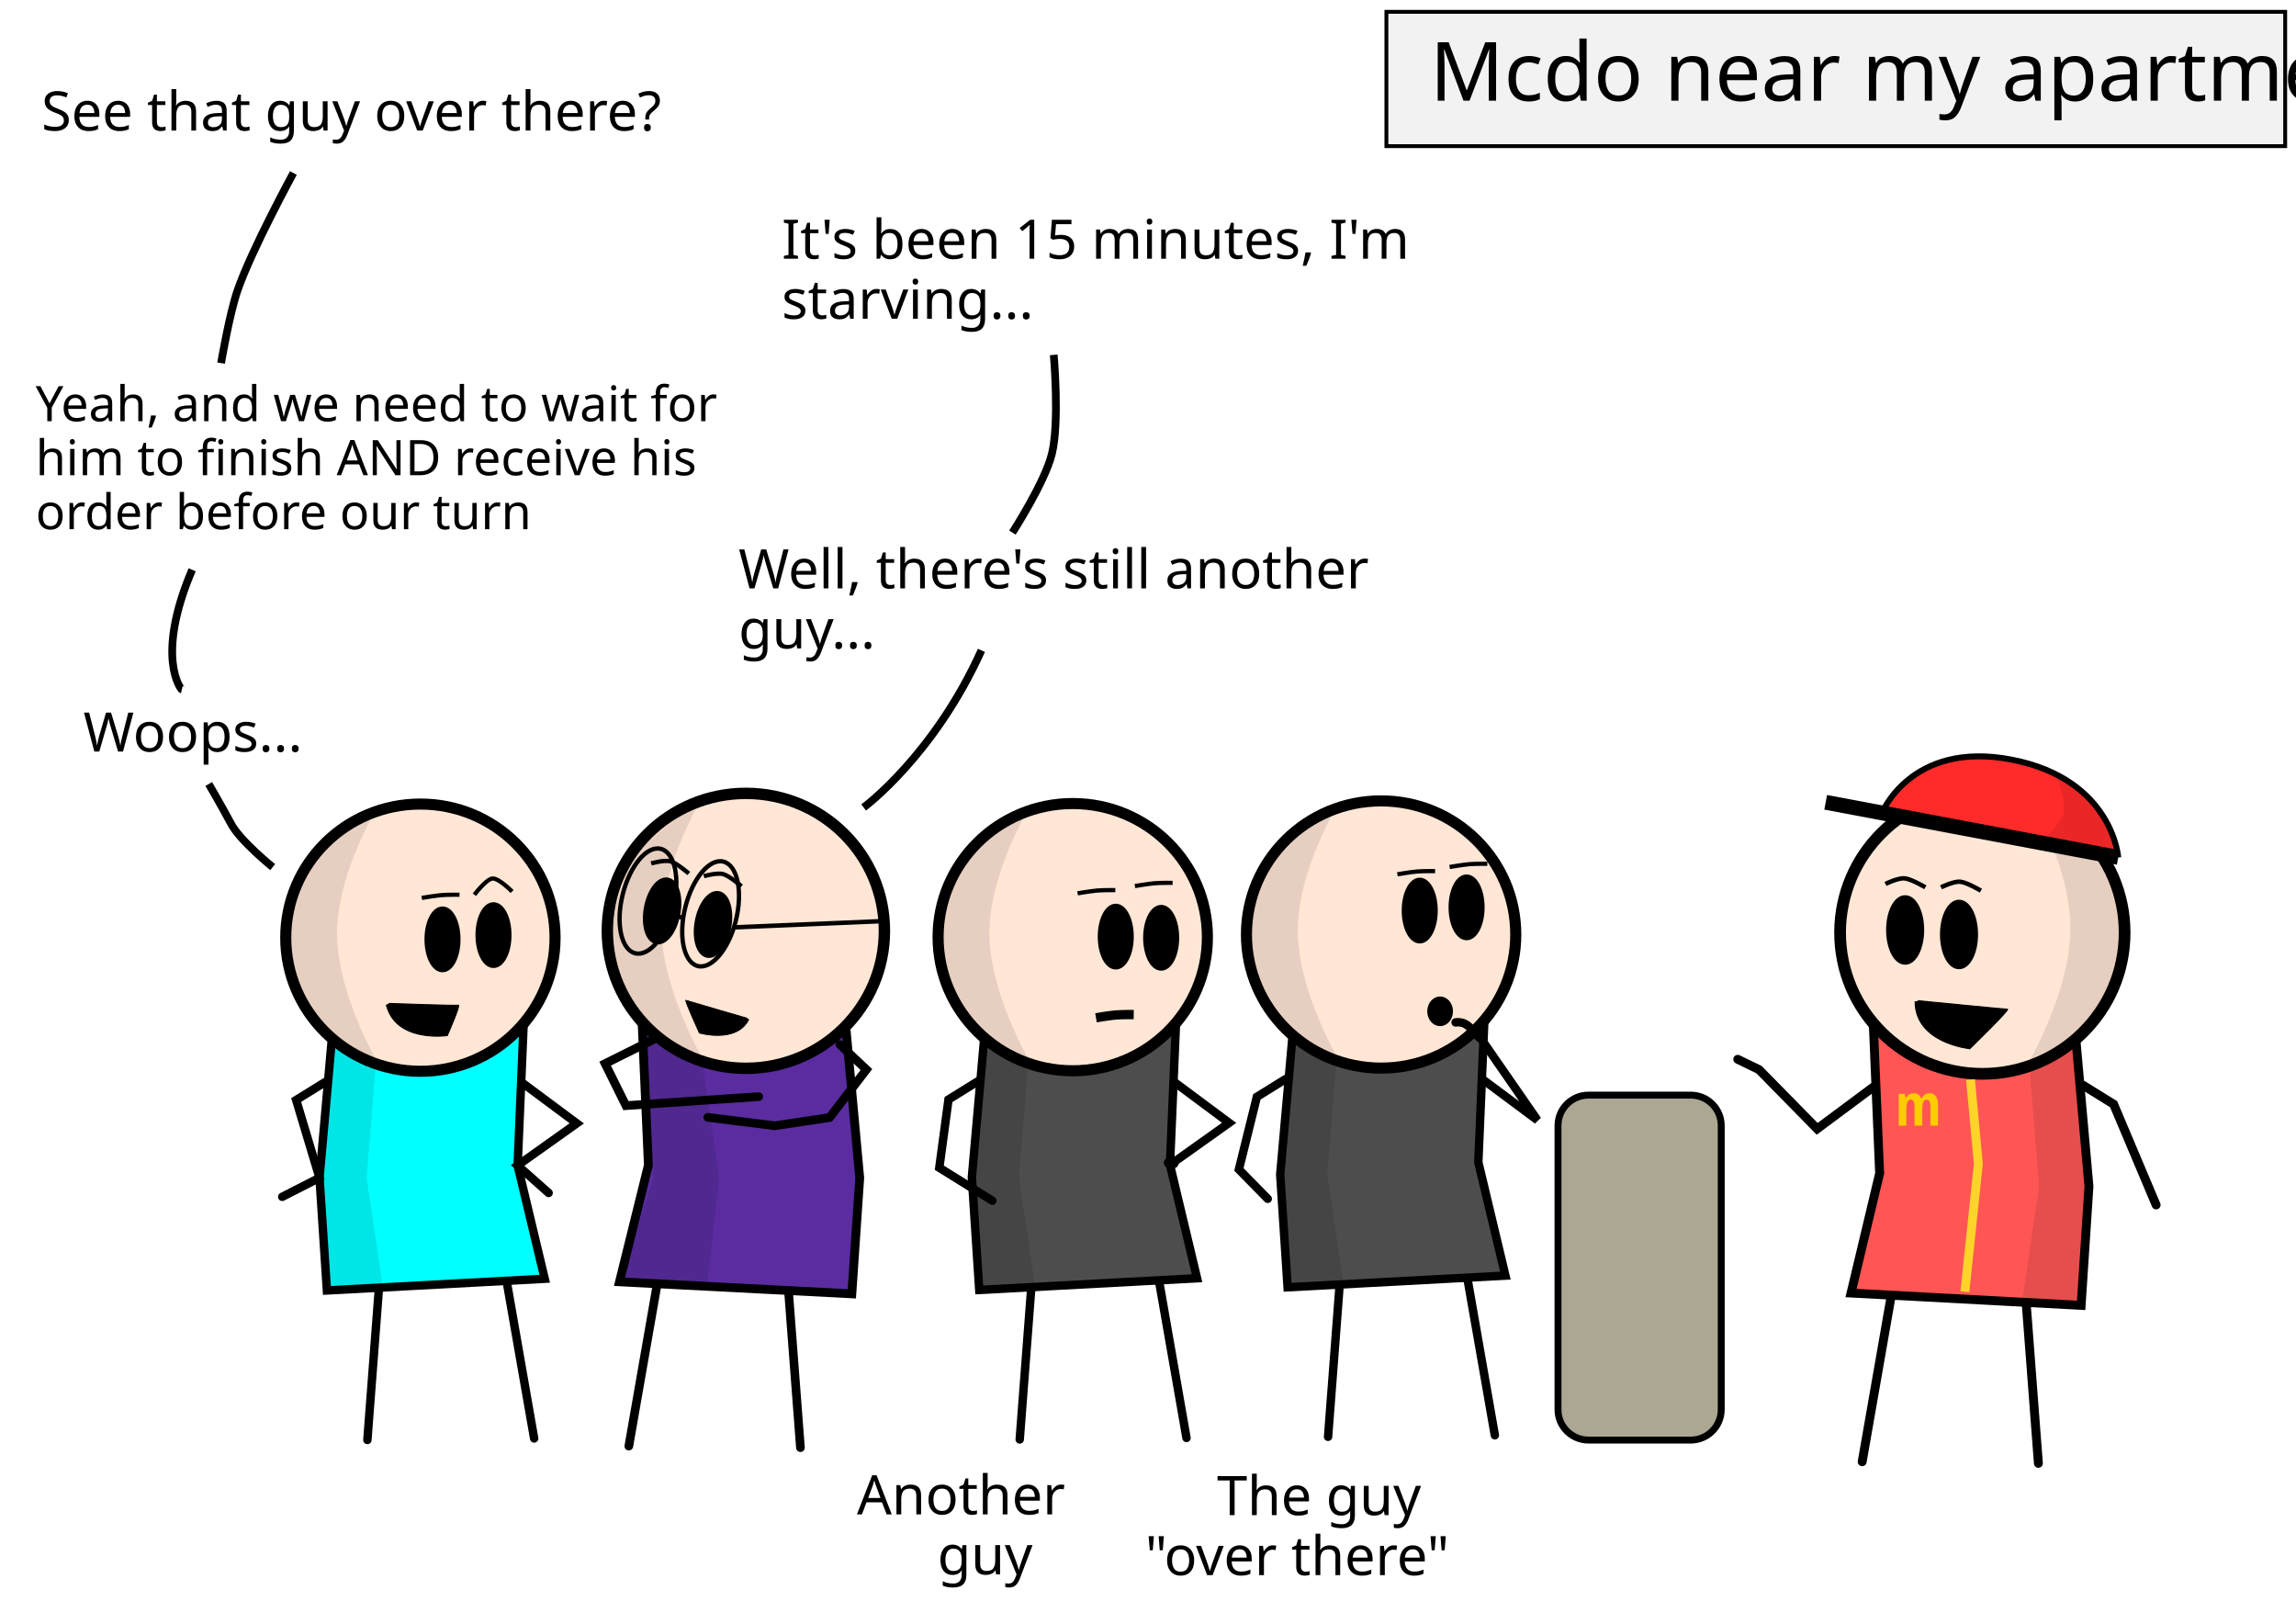
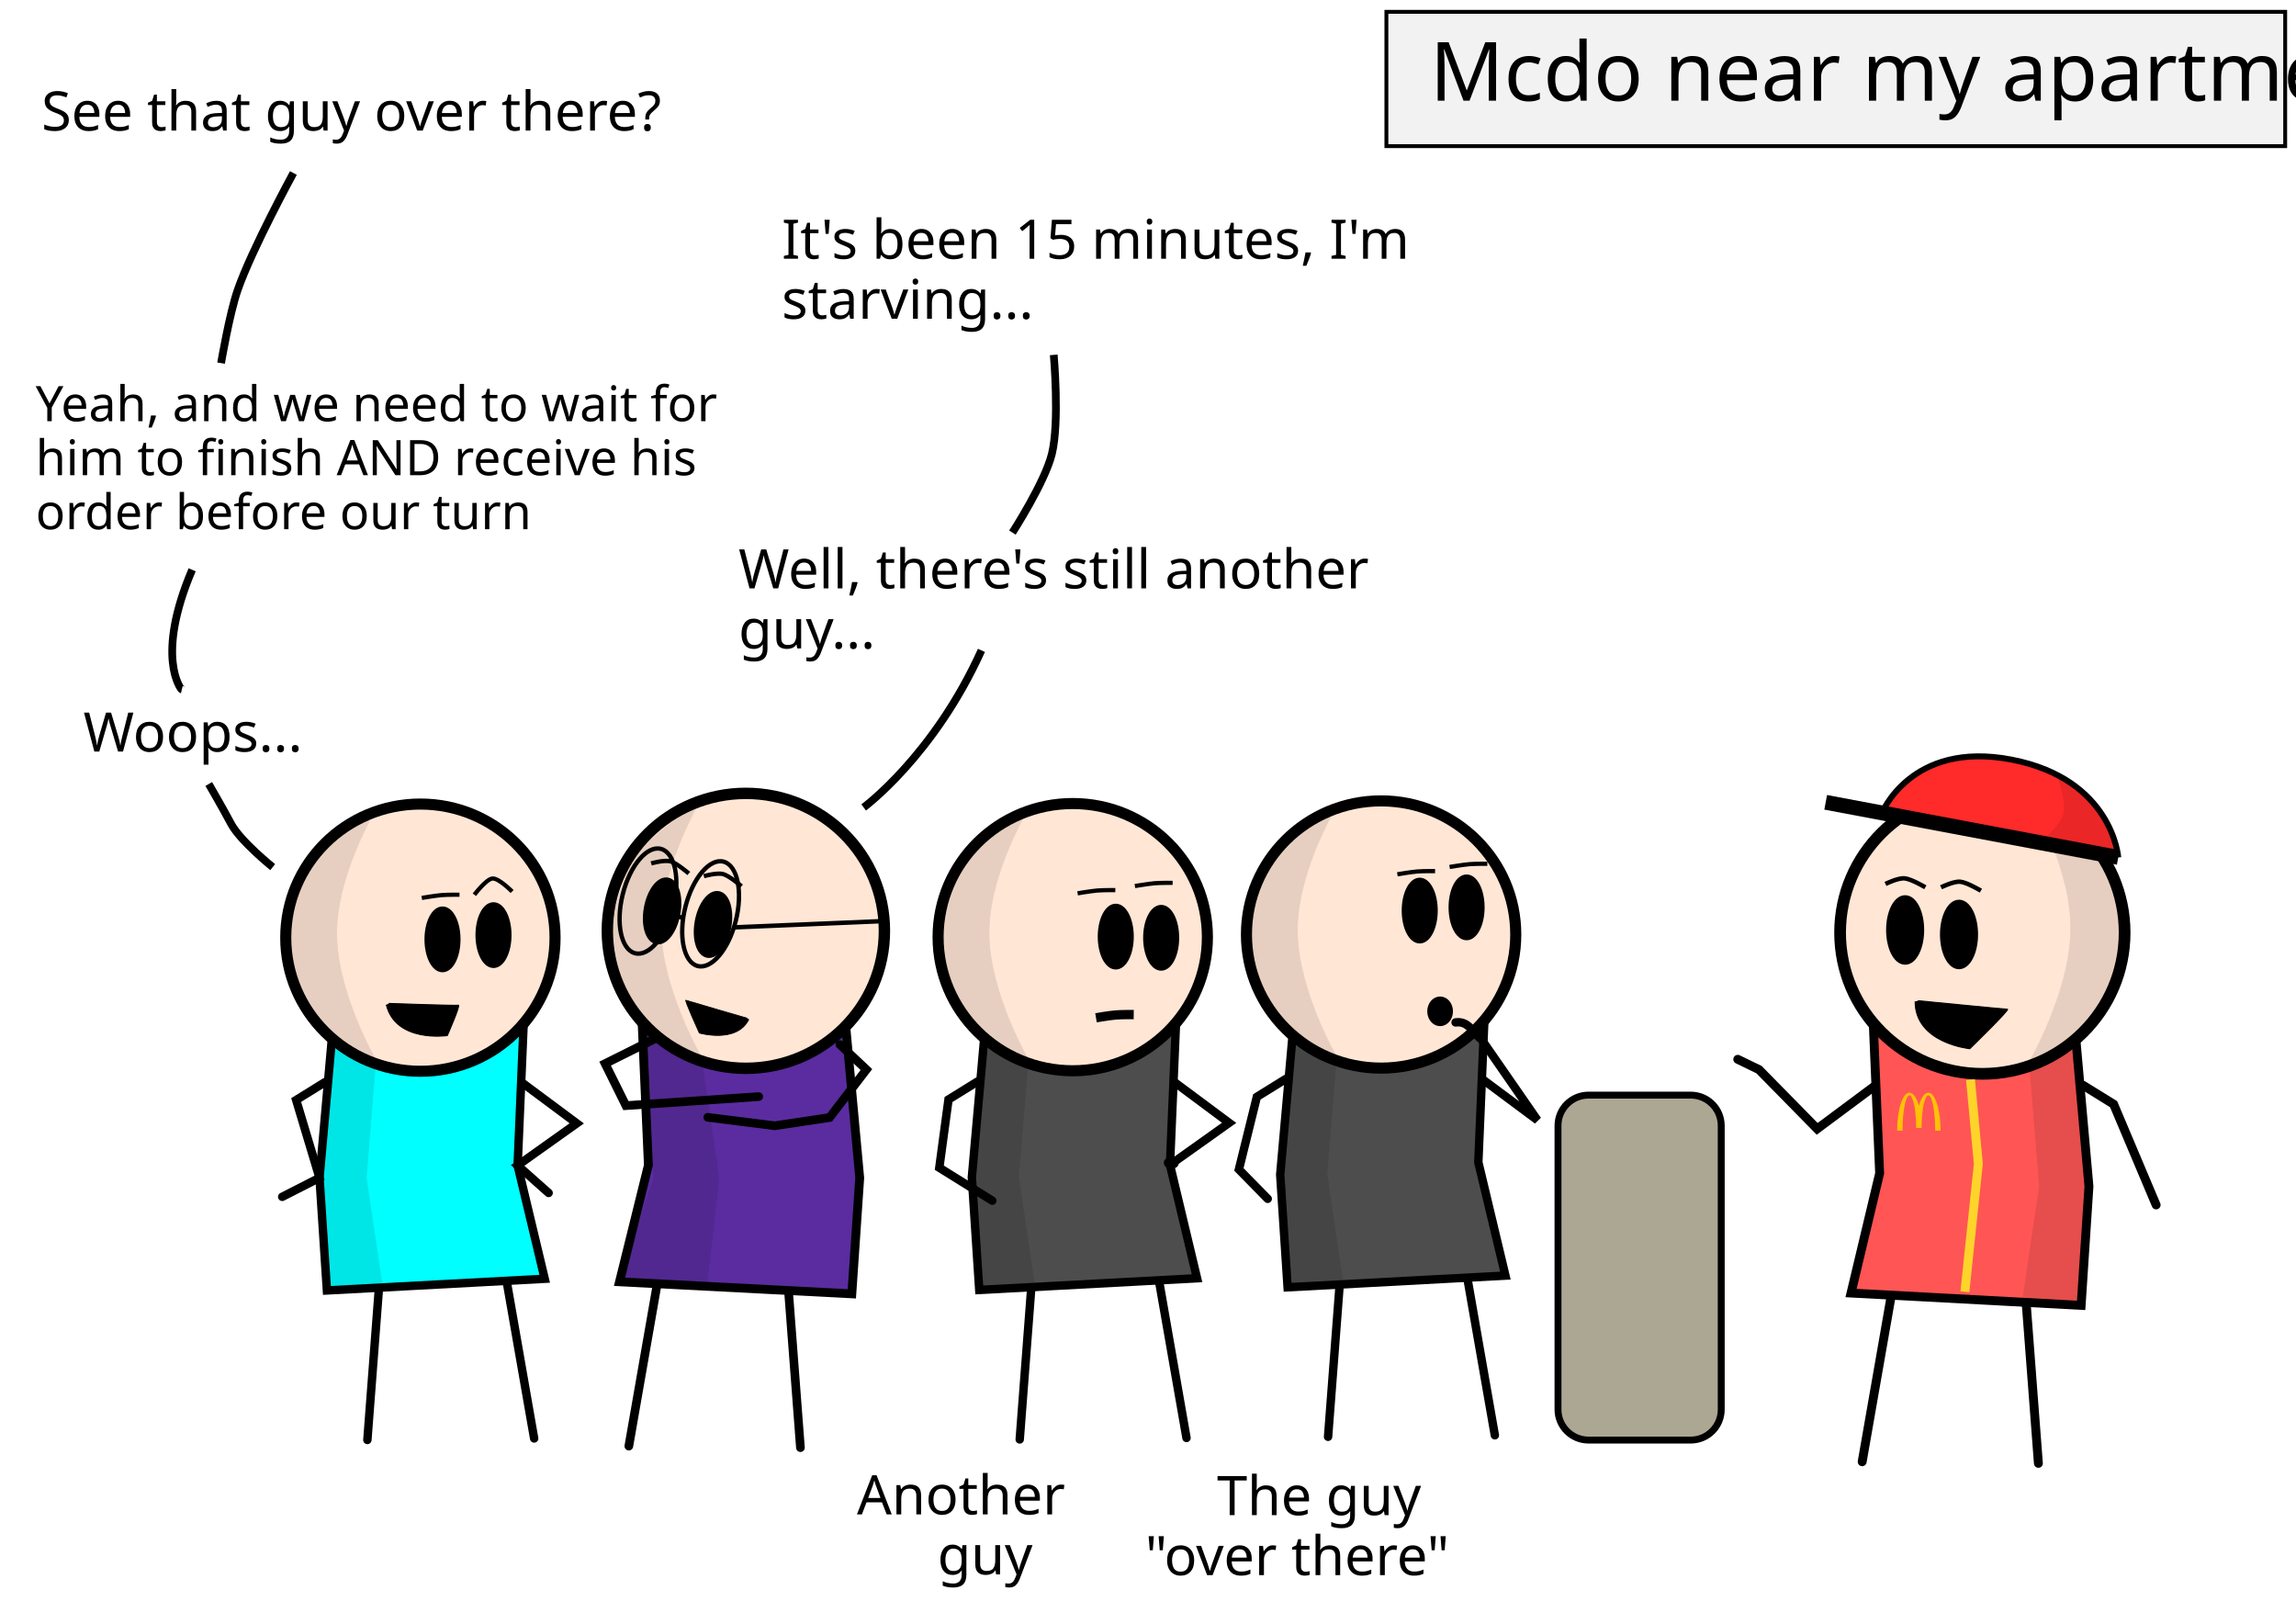
<svg xmlns="http://www.w3.org/2000/svg" width="297mm" height="210mm" viewBox="0 0 297 210" version="1.1" id="svg3355">
  <defs id="defs3349">
    </defs>
  <g id="layer1" transform="translate(0,-87)">
    <g id="layer1-5" transform="matrix(1.231531,0,0,1.231531,64.66931,54.9853)">
      <path id="path831" d="m 160.092,159.98 1.501,19.694" style="fill:none;stroke:#000000;stroke-width:0.936;stroke-linecap:round;stroke-linejoin:miter;stroke-miterlimit:4;stroke-dasharray:none;stroke-opacity:1" />
      <path id="path833" d="m 146.586,159.499 -3.501,20.007" style="fill:none;stroke:#000000;stroke-width:0.936;stroke-linecap:round;stroke-linejoin:miter;stroke-miterlimit:4;stroke-dasharray:none;stroke-opacity:1" />
      <path id="path825" d="m 165.258,132.078 1.646,18.507 -0.821,12.5 -24.169,-1.297 3.005,-12.575 -0.883,-20.791 z" style="fill:#ff5555;stroke:#000000;stroke-width:0.936;stroke-linecap:butt;stroke-linejoin:miter;stroke-miterlimit:4;stroke-dasharray:none;stroke-opacity:1" />
      <path id="path827" d="m 144.282,140.138 -5.925,4.408 -6.11,-6.221 -2.231,-1.081" style="fill:none;stroke:#000000;stroke-width:0.936;stroke-linecap:round;stroke-linejoin:miter;stroke-miterlimit:4;stroke-dasharray:none;stroke-opacity:1" />
      <path id="path829" d="m 166.295,139.975 3.2,1.982 4.465,10.578" style="fill:none;stroke:#000000;stroke-width:0.936;stroke-linecap:round;stroke-linejoin:miter;stroke-miterlimit:4;stroke-dasharray:none;stroke-opacity:1" />
      <ellipse ry="14.825" rx="14.943" cy="123.943" cx="-155.708" id="path10" style="opacity:1;fill:#ffe6d5;fill-opacity:1;stroke:#000000;stroke-width:1.231;stroke-linecap:square;stroke-linejoin:round;stroke-miterlimit:4;stroke-dasharray:none;stroke-dashoffset:0;stroke-opacity:1" transform="scale(-1,1)" />
      <ellipse ry="3.304" rx="1.653" cy="124.132" cx="-153.256" id="path866" style="opacity:1;fill:#000000;fill-opacity:1;stroke:#000000;stroke-width:0.694;stroke-linecap:round;stroke-linejoin:round;stroke-miterlimit:4;stroke-dasharray:none;stroke-dashoffset:0;stroke-opacity:1" transform="scale(-1,1)" />
      <path id="path893" d="m 151.369,119.18 c 0,0 1.3,-0.647 2.009,-0.587 0.686,0.058 2.176,0.94 2.176,0.94 v 0" style="fill:none;stroke:#000000;stroke-width:0.468;stroke-linecap:butt;stroke-linejoin:miter;stroke-miterlimit:4;stroke-dasharray:none;stroke-opacity:1" />
      <path id="path907" d="m 148.648,131.171 c 0,4.39 5.739,4.959 5.739,4.959 0,0 4.265,-4.146 3.955,-4.146 -0.31,0 -9.384,-0.894 -9.384,-0.894" style="fill:#000000;stroke:#000000;stroke-width:0.111px;stroke-linecap:butt;stroke-linejoin:miter;stroke-opacity:1" />
      <ellipse ry="3.304" rx="1.653" cy="123.66" cx="-147.597" id="path866-6" style="opacity:1;fill:#000000;fill-opacity:1;stroke:#000000;stroke-width:0.694;stroke-linecap:round;stroke-linejoin:round;stroke-miterlimit:4;stroke-dasharray:none;stroke-dashoffset:0;stroke-opacity:1" transform="scale(-1,1)" />
      <path id="path893-7" d="m 145.533,118.826 c 0,0 1.3,-0.647 2.009,-0.587 0.686,0.058 2.176,0.94 2.176,0.94 v 0" style="fill:none;stroke:#000000;stroke-width:0.468;stroke-linecap:butt;stroke-linejoin:miter;stroke-miterlimit:4;stroke-dasharray:none;stroke-opacity:1" />
      <path id="path941" d="m 161.013,110.267 c 0.117,0.41 4.128,7.187 3.982,13.552 -0.148,6.458 -4.336,13.682 -4.336,13.682 0,0 4.497,-2.372 6.119,-4.254 1.973,-2.289 4.021,-8.126 4.021,-8.126 0,0 -1.249,-6.249 -2.926,-8.897 -1.718,-2.714 -6.86,-5.958 -6.86,-5.958 z" style="opacity:0.1;fill:#000000;stroke:#000000;stroke-width:0.083px;stroke-linecap:butt;stroke-linejoin:miter;stroke-opacity:1" />
      <path id="path943" d="m 165.847,136.204 -5.188,1.297 1.058,13.087 -1.765,11.908 6.131,0.589 0.821,-12.5 z" style="opacity:0.1;fill:#000000;stroke:#000000;stroke-width:0.083px;stroke-linecap:butt;stroke-linejoin:miter;stroke-opacity:1" />
      <path id="path2713" d="m 154.462,139.373 0.825,8.842 -1.415,13.44" style="fill:none;stroke:#ffd42a;stroke-width:0.936;stroke-linecap:butt;stroke-linejoin:miter;stroke-miterlimit:4;stroke-dasharray:none;stroke-opacity:1" />
-       <text id="text3281" y="144.211" x="146.583" style="font-style:normal;font-weight:normal;font-size:3.301px;line-height:1.25;font-family:sans-serif;letter-spacing:0px;word-spacing:0px;fill:#000000;fill-opacity:1;stroke:none;stroke-width:0.083" xml:space="preserve">
-         <tspan style="font-style:normal;font-variant:normal;font-weight:normal;font-stretch:normal;font-size:6.162px;font-family:'Open Sans Condensed';-inkscape-font-specification:'Open Sans Condensed, ';fill:#ffcc00;stroke-width:0.083" id="tspan3279" y="144.211" x="146.583">m</tspan>
-       </text>
      <path id="path3283" d="m 169.982,116.039 c 0,0 -0.574,-8.221 -11.213,-10.271 -10.64,-2.05 -13.679,5.74 -13.679,5.74" style="fill:#ff2a2a;fill-opacity:1;stroke:#000000;stroke-width:0.624;stroke-linecap:butt;stroke-linejoin:miter;stroke-miterlimit:4;stroke-dasharray:none;stroke-opacity:1" />
      <path id="path3285" d="m 139.253,110.253 c 30.728,5.786 30.728,5.786 30.728,5.786" style="fill:none;stroke:#000000;stroke-width:1.56;stroke-linecap:butt;stroke-linejoin:miter;stroke-miterlimit:4;stroke-dasharray:none;stroke-opacity:1" />
      <path id="path3347" d="m 163.54,107.305 4.245,3.332 2.197,5.402 -7.738,-1.896 c 0,0 1.772,-1.592 2.035,-2.683 0.33,-1.367 -0.739,-4.155 -0.739,-4.155 z" style="opacity:0.1;fill:#2b0000;stroke:#000000;stroke-width:0.083px;stroke-linecap:butt;stroke-linejoin:miter;stroke-opacity:1" />
+       <g id="g35698-0" transform="matrix(0.00891457,0,0,0.00891457,146.7582,140.4616)">
+         <g id="g35642-8" style="enable-background:new">
+           <path id="path35640-8" d="M 368,32 C 322.752,32 282.4,92.288 256,186.528 229.632,92.288 189.248,32 144,32 64.48,32 0,232.576 0,480 H 64 C 64,250.24 99.84,64 144,64 c 44.192,0 80,171.936 80,384 h 64 c 0,-212.064 35.84,-384 80,-384 44.192,0 80,186.24 80,416 h 64 C 512,232.576 447.52,32 368,32 Z" style="fill:#ffc107" />
+         </g>
+         <g id="g35644-5" />
+         <g id="g35646-0" />
+         <g id="g35648-9" />
+         <g id="g35650-6" />
+         <g id="g35652-3" />
+         <g id="g35654-8" />
+         <g id="g35656-5" />
+         <g id="g35658-6" />
+         <g id="g35660-1" />
+         <g id="g35662-1" />
+         <g id="g35664-5" />
+         <g id="g35666-9" />
+         <g id="g35668-8" />
+         <g id="g35670-4" />
+         <g id="g35672-8" />
+       </g>
    </g>
    <g id="layer1-9" transform="matrix(0.3635937,0,0,0.3635937,9.637019,146.0542)">
      <path id="path831-9" d="m 450.794,285.525 -4.811,63.138" style="fill:none;stroke:#000000;stroke-width:3;stroke-linecap:round;stroke-linejoin:miter;stroke-miterlimit:4;stroke-dasharray:none;stroke-opacity:1" />
      <path id="path833-2" d="m 494.092,283.986 11.225,64.143" style="fill:none;stroke:#000000;stroke-width:3;stroke-linecap:round;stroke-linejoin:miter;stroke-miterlimit:4;stroke-dasharray:none;stroke-opacity:1" />
      <path id="path825-0" d="m 434.232,196.073 -5.278,59.333 2.633,40.075 77.485,-4.158 -9.634,-40.313 2.83,-66.654 z" style="fill:#4d4d4d;stroke:#000000;stroke-width:3;stroke-linecap:butt;stroke-linejoin:miter;stroke-miterlimit:4;stroke-dasharray:none;stroke-opacity:1" />
      <path id="path829-7" d="m 430.908,221.391 -10.259,6.354 -6.397,25.822 10.26,10.447" style="fill:none;stroke:#000000;stroke-width:3;stroke-linecap:round;stroke-linejoin:miter;stroke-miterlimit:4;stroke-dasharray:none;stroke-opacity:1" />
      <ellipse ry="47.529" rx="47.907" cy="169.992" cx="464.848" id="path10-3" style="opacity:1;fill:#ffe6d5;fill-opacity:1;stroke:#000000;stroke-width:3.947;stroke-linecap:square;stroke-linejoin:round;stroke-miterlimit:4;stroke-dasharray:none;stroke-dashoffset:0;stroke-opacity:1" />
      <path id="path827-0" d="m 501.479,221.913 18.996,14.133 -19.936,-28.774 c -3.035,-2.045 -4.359,-6.656 -9.186,-6.012" style="fill:none;stroke:#000000;stroke-width:3;stroke-linecap:round;stroke-linejoin:miter;stroke-miterlimit:4;stroke-dasharray:none;stroke-opacity:1" />
      <ellipse ry="10.592" rx="5.301" cy="161.482" cx="478.59" id="path866-9" style="opacity:1;fill:#000000;fill-opacity:1;stroke:#000000;stroke-width:2.226;stroke-linecap:round;stroke-linejoin:round;stroke-miterlimit:4;stroke-dasharray:none;stroke-dashoffset:0;stroke-opacity:1" />
      <path id="path893-76" d="m 484.049,147.445 c 0,0 -4.168,-0.051 -6.441,0.141 -2.2,0.186 -6.977,0.993 -6.977,0.993 v 0" style="fill:none;stroke:#000000;stroke-width:1.5;stroke-linecap:butt;stroke-linejoin:miter;stroke-miterlimit:4;stroke-dasharray:none;stroke-opacity:1" />
      <ellipse ry="10.592" rx="5.301" cy="160.338" cx="495.263" id="path866-6-9" style="opacity:1;fill:#000000;fill-opacity:1;stroke:#000000;stroke-width:2.226;stroke-linecap:round;stroke-linejoin:round;stroke-miterlimit:4;stroke-dasharray:none;stroke-dashoffset:0;stroke-opacity:1" />
      <path id="path941-3" d="m 447.839,126.147 c -0.375,1.313 -13.235,23.04 -12.767,43.448 0.474,20.704 13.901,43.864 13.901,43.864 0,0 -14.417,-7.605 -19.616,-13.637 -6.325,-7.338 -12.89,-26.05 -12.89,-26.05 0,0 4.004,-20.033 9.38,-28.523 5.509,-8.7 21.992,-19.102 21.992,-19.102 z" style="opacity:0.1;fill:#000000;stroke:#000000;stroke-width:0.265px;stroke-linecap:butt;stroke-linejoin:miter;stroke-opacity:1" />
      <path id="path943-8" d="m 432.342,209.302 16.631,4.158 -3.391,41.955 5.659,38.176 -19.655,1.89 -2.633,-40.075 z" style="opacity:0.1;fill:#000000;stroke:#000000;stroke-width:0.265px;stroke-linecap:butt;stroke-linejoin:miter;stroke-opacity:1" />
      <path id="path831-9-0" d="m 109.008,286.651 -4.811,63.138" style="fill:none;stroke:#000000;stroke-width:3;stroke-linecap:round;stroke-linejoin:miter;stroke-miterlimit:4;stroke-dasharray:none;stroke-opacity:1" />
      <path id="path833-2-3" d="m 152.305,285.112 11.225,64.143" style="fill:none;stroke:#000000;stroke-width:3;stroke-linecap:round;stroke-linejoin:miter;stroke-miterlimit:4;stroke-dasharray:none;stroke-opacity:1" />
      <path id="path825-0-7" d="m 92.445,197.199 -5.278,59.333 2.633,40.075 77.485,-4.158 -9.634,-40.313 2.83,-66.654 z" style="fill:#00ffff;stroke:#000000;stroke-width:3;stroke-linecap:butt;stroke-linejoin:miter;stroke-miterlimit:4;stroke-dasharray:none;stroke-opacity:1" />
      <path id="path827-0-1" d="m 159.693,223.04 18.996,14.133 -21.038,14.963 11.028,9.792" style="fill:none;stroke:#000000;stroke-width:3;stroke-linecap:round;stroke-linejoin:miter;stroke-miterlimit:4;stroke-dasharray:none;stroke-opacity:1" />
      <path id="path829-7-5" d="m 89.122,222.518 -10.259,6.354 8.305,27.66 -13.263,6.772" style="fill:none;stroke:#000000;stroke-width:3;stroke-linecap:round;stroke-linejoin:miter;stroke-miterlimit:4;stroke-dasharray:none;stroke-opacity:1" />
      <ellipse ry="47.529" rx="47.907" cy="171.119" cx="123.061" id="path10-3-1" style="opacity:1;fill:#ffe6d5;fill-opacity:1;stroke:#000000;stroke-width:3.947;stroke-linecap:square;stroke-linejoin:round;stroke-miterlimit:4;stroke-dasharray:none;stroke-dashoffset:0;stroke-opacity:1" />
      <ellipse ry="10.592" rx="5.301" cy="171.723" cx="130.923" id="path866-9-2" style="opacity:1;fill:#000000;fill-opacity:1;stroke:#000000;stroke-width:2.226;stroke-linecap:round;stroke-linejoin:round;stroke-miterlimit:4;stroke-dasharray:none;stroke-dashoffset:0;stroke-opacity:1" />
      <path id="path893-76-2" d="m 136.971,155.848 c 0,0 -4.168,-0.051 -6.441,0.141 -2.2,0.186 -6.977,0.993 -6.977,0.993 v 0" style="fill:none;stroke:#000000;stroke-width:1.5;stroke-linecap:butt;stroke-linejoin:miter;stroke-miterlimit:4;stroke-dasharray:none;stroke-opacity:1" />
      <path id="path907-4-1" d="m 110.925,194.995 c 3.415,13.654 21.706,10.96 21.706,10.96 0,0 4.895,-11.068 3.93,-10.826 -0.965,0.241 -24.735,-0.628 -24.735,-0.628" style="fill:#000000;stroke:#000000;stroke-width:0.356px;stroke-linecap:butt;stroke-linejoin:miter;stroke-opacity:1" />
      <ellipse ry="10.592" rx="5.301" cy="170.211" cx="149.066" id="path866-6-9-3" style="opacity:1;fill:#000000;fill-opacity:1;stroke:#000000;stroke-width:2.226;stroke-linecap:round;stroke-linejoin:round;stroke-miterlimit:4;stroke-dasharray:none;stroke-dashoffset:0;stroke-opacity:1" />
      <path id="path893-7-3-2" d="m 155.681,154.714 c 0,0 -4.719,-4.829 -6.992,-4.637 -2.2,0.186 -6.426,5.771 -6.426,5.771 v 0" style="fill:none;stroke:#000000;stroke-width:1.5;stroke-linecap:butt;stroke-linejoin:miter;stroke-miterlimit:4;stroke-dasharray:none;stroke-opacity:1" />
      <path id="path941-3-7" d="m 106.053,127.273 c -0.375,1.313 -13.235,23.04 -12.767,43.448 0.474,20.704 13.901,43.864 13.901,43.864 0,0 -14.417,-7.605 -19.616,-13.637 -6.325,-7.338 -12.89,-26.05 -12.89,-26.05 0,0 4.004,-20.033 9.38,-28.523 5.509,-8.7 21.992,-19.102 21.992,-19.102 z" style="opacity:0.1;fill:#000000;stroke:#000000;stroke-width:0.265px;stroke-linecap:butt;stroke-linejoin:miter;stroke-opacity:1" />
      <path id="path943-8-4" d="m 90.556,210.428 16.631,4.158 -3.391,41.955 5.659,38.176 -19.655,1.89 -2.633,-40.075 z" style="opacity:0.1;fill:#000000;stroke:#000000;stroke-width:0.265px;stroke-linecap:butt;stroke-linejoin:miter;stroke-opacity:1" />
      <ellipse ry="4.638" rx="3.941" cy="197.32" cx="485.844" id="path866-6-9-5" style="opacity:1;fill:#000000;fill-opacity:1;stroke:#000000;stroke-width:1.27;stroke-linecap:round;stroke-linejoin:round;stroke-miterlimit:4;stroke-dasharray:none;stroke-dashoffset:0;stroke-opacity:1" />
      <path id="path893-76-9" d="m 502.642,144.841 c 0,0 -4.168,-0.051 -6.441,0.141 -2.2,0.186 -6.977,0.993 -6.977,0.993 v 0" style="fill:none;stroke:#000000;stroke-width:1.5;stroke-linecap:butt;stroke-linejoin:miter;stroke-miterlimit:4;stroke-dasharray:none;stroke-opacity:1" />
      <g id="layer1-4" transform="matrix(1.028889,0,0,1.028889,241.3889,1.897615)">
        <path id="path831-90" d="m 11.591,277.643 4.811,63.138" style="fill:none;stroke:#000000;stroke-width:3;stroke-linecap:round;stroke-linejoin:miter;stroke-miterlimit:4;stroke-dasharray:none;stroke-opacity:1" />
        <path id="path833-4" d="m -31.707,276.104 -11.225,64.143" style="fill:none;stroke:#000000;stroke-width:3;stroke-linecap:round;stroke-linejoin:miter;stroke-miterlimit:4;stroke-dasharray:none;stroke-opacity:1" />
        <path id="path825-9" d="m 31.431,188.186 5.472,59.338 -2.729,40.079 -80.333,-4.158 9.988,-40.317 -2.934,-66.66 z" style="fill:#5a2ca0;stroke:#000000;stroke-width:3.055;stroke-linecap:butt;stroke-linejoin:miter;stroke-miterlimit:4;stroke-dasharray:none;stroke-opacity:1" />
        <path id="path827-7" d="m -34.284,199.599 -16.853,8.418 7.197,14.517 45.915,-3.115" style="fill:none;stroke:#000000;stroke-width:3;stroke-linecap:round;stroke-linejoin:miter;stroke-miterlimit:4;stroke-dasharray:none;stroke-opacity:1" />
        <path id="path829-1" d="m 30.043,201.42 9.167,8.653 -12.723,16.578 -18.977,2.848 -23.135,-2.916" style="fill:none;stroke:#000000;stroke-width:3;stroke-linecap:round;stroke-linejoin:miter;stroke-miterlimit:4;stroke-dasharray:none;stroke-opacity:1" />
        <ellipse transform="scale(-1,1)" ry="47.529" rx="47.907" cy="162.11" cx="2.463" id="path10-0" style="opacity:1;fill:#ffe6d5;fill-opacity:1;stroke:#000000;stroke-width:3.947;stroke-linecap:square;stroke-linejoin:round;stroke-miterlimit:4;stroke-dasharray:none;stroke-dashoffset:0;stroke-opacity:1" />
        <ellipse transform="matrix(-0.9843635,-0.1761494,-0.1761494,0.9843635,0,0)" ry="10.592" rx="5.301" cy="159.84" cx="-14.55" id="path866-5" style="opacity:1;fill:#000000;fill-opacity:1;stroke:#000000;stroke-width:2.226;stroke-linecap:round;stroke-linejoin:round;stroke-miterlimit:4;stroke-dasharray:none;stroke-dashoffset:0;stroke-opacity:1" />
        <path id="path893-5" d="m -16.99,143.212 c 0,0 4.468,-1.306 6.671,-0.717 2.133,0.57 6.337,4.196 6.337,4.196 v 0" style="fill:none;stroke:#000000;stroke-width:1.5;stroke-linecap:butt;stroke-linejoin:miter;stroke-miterlimit:4;stroke-dasharray:none;stroke-opacity:1" />
        <path id="path907-6" d="m -1.425,192.714 c -4.16,8.494 -17.141,4.741 -17.141,4.741 0,0 -5.318,-11.629 -4.645,-11.367 0.673,0.262 21.191,6.206 21.191,6.206" style="fill:#000000;stroke:#000000;stroke-width:0.248px;stroke-linecap:butt;stroke-linejoin:miter;stroke-opacity:1" />
        <ellipse transform="matrix(-0.9843635,-0.1761494,-0.1761494,0.9843635,0,0)" ry="10.592" rx="5.301" cy="158.328" cx="3.593" id="path866-6-6" style="opacity:1;fill:#000000;fill-opacity:1;stroke:#000000;stroke-width:2.226;stroke-linecap:round;stroke-linejoin:round;stroke-miterlimit:4;stroke-dasharray:none;stroke-dashoffset:0;stroke-opacity:1" />
        <path id="path893-7-1" d="m -35.208,138.8 c 0,0 4.468,-1.306 6.671,-0.717 2.133,0.57 6.337,4.196 6.337,4.196 v 0" style="fill:none;stroke:#000000;stroke-width:1.5;stroke-linecap:butt;stroke-linejoin:miter;stroke-miterlimit:4;stroke-dasharray:none;stroke-opacity:1" />
        <path id="path941-0" d="m -19.078,118.265 c -0.375,1.313 -13.235,23.04 -12.767,43.448 0.474,20.704 13.901,43.865 13.901,43.865 0,0 -14.417,-7.605 -19.616,-13.637 -6.325,-7.338 -12.89,-26.05 -12.89,-26.05 0,0 4.004,-20.033 9.38,-28.523 5.509,-8.7 21.992,-19.102 21.992,-19.102 z" style="opacity:0.1;fill:#000000;stroke:#000000;stroke-width:0.265px;stroke-linecap:butt;stroke-linejoin:miter;stroke-opacity:1" />
        <path id="path943-4" d="m -38.928,193.883 20.984,11.694 6.167,41.955 -4.318,38.176 -30.063,-2.263 11.897,-35.922 z" style="opacity:0.1;fill:#000000;stroke:#000000;stroke-width:0.239px;stroke-linecap:butt;stroke-linejoin:miter;stroke-opacity:1" />
        <ellipse transform="matrix(0.9647751,0.263076,-0.2431837,0.9699803,0,0)" ry="18.584" rx="9.037" cy="154.614" cx="23.775" id="path1023" style="opacity:1;fill:none;fill-opacity:1;stroke:#000000;stroke-width:1.5;stroke-linecap:round;stroke-linejoin:round;stroke-miterlimit:4;stroke-dasharray:none;stroke-dashoffset:0;stroke-opacity:1" />
        <ellipse transform="matrix(0.9647751,0.263076,-0.2431837,0.9699803,0,0)" ry="18.584" rx="9.037" cy="156.055" cx="1.699" id="path1023-5" style="opacity:1;fill:none;fill-opacity:1;stroke:#000000;stroke-width:1.5;stroke-linecap:round;stroke-linejoin:round;stroke-miterlimit:4;stroke-dasharray:none;stroke-dashoffset:0;stroke-opacity:1" />
        <path id="path1586" d="M -6.323,160.905 C 44.404,158.767 44.404,158.767 44.404,158.767 v 0.267" style="fill:none;stroke:#000000;stroke-width:1.536;stroke-linecap:round;stroke-linejoin:miter;stroke-miterlimit:4;stroke-dasharray:none;stroke-opacity:1" />
        <path id="path1588" d="m -27.759,156.628 3.742,1.069" style="fill:none;stroke:#000000;stroke-width:1.5;stroke-linecap:butt;stroke-linejoin:miter;stroke-miterlimit:4;stroke-dasharray:none;stroke-opacity:1" />
        <path id="path831-9-1" d="M 96.903,276.582 92.227,337.947" style="fill:none;stroke:#000000;stroke-width:2.916;stroke-linecap:round;stroke-linejoin:miter;stroke-miterlimit:4;stroke-dasharray:none;stroke-opacity:1" />
        <path id="path833-2-5" d="m 138.985,275.086 10.91,62.342" style="fill:none;stroke:#000000;stroke-width:2.916;stroke-linecap:round;stroke-linejoin:miter;stroke-miterlimit:4;stroke-dasharray:none;stroke-opacity:1" />
        <path id="path825-0-2" d="m 80.806,189.641 -5.13,57.667 2.559,38.95 75.309,-4.041 -9.363,-39.182 2.751,-64.782 z" style="fill:#4d4d4d;stroke:#000000;stroke-width:2.916;stroke-linecap:butt;stroke-linejoin:miter;stroke-miterlimit:4;stroke-dasharray:none;stroke-opacity:1" />
        <path id="path829-7-4" d="m 77.575,214.249 -9.971,6.175 -3.186,23.582 18.326,11.394" style="fill:none;stroke:#000000;stroke-width:2.916;stroke-linecap:round;stroke-linejoin:miter;stroke-miterlimit:4;stroke-dasharray:none;stroke-opacity:1" />
        <ellipse ry="46.195" rx="46.562" cy="164.293" cx="110.562" id="path10-3-3" style="opacity:1;fill:#ffe6d5;fill-opacity:1;stroke:#000000;stroke-width:3.836;stroke-linecap:square;stroke-linejoin:round;stroke-miterlimit:4;stroke-dasharray:none;stroke-dashoffset:0;stroke-opacity:1" />
        <path id="path827-0-5" d="m 146.165,214.756 18.463,13.736 -20.447,14.543 c -2.949,-1.988 4.692,-0.626 0,0" style="fill:none;stroke:#000000;stroke-width:2.916;stroke-linecap:round;stroke-linejoin:miter;stroke-miterlimit:4;stroke-dasharray:none;stroke-opacity:1" />
        <ellipse ry="10.295" rx="5.152" cy="164.105" cx="125.435" id="path866-9-7" style="opacity:1;fill:#000000;fill-opacity:1;stroke:#000000;stroke-width:2.163;stroke-linecap:round;stroke-linejoin:round;stroke-miterlimit:4;stroke-dasharray:none;stroke-dashoffset:0;stroke-opacity:1" />
        <path id="path893-76-5" d="m 125.284,148.037 c 0,0 -4.051,-0.05 -6.26,0.137 -2.138,0.181 -6.781,0.965 -6.781,0.965 v 0" style="fill:none;stroke:#000000;stroke-width:1.458;stroke-linecap:butt;stroke-linejoin:miter;stroke-miterlimit:4;stroke-dasharray:none;stroke-opacity:1" />
        <ellipse ry="10.295" rx="5.152" cy="164.509" cx="141.134" id="path866-6-9-6" style="opacity:1;fill:#000000;fill-opacity:1;stroke:#000000;stroke-width:2.163;stroke-linecap:round;stroke-linejoin:round;stroke-miterlimit:4;stroke-dasharray:none;stroke-dashoffset:0;stroke-opacity:1" />
        <path id="path941-3-2" d="m 94.031,121.679 c -0.365,1.277 -12.863,22.393 -12.408,42.228 0.461,20.123 13.51,42.633 13.51,42.633 0,0 -14.012,-7.391 -19.065,-13.254 -6.148,-7.132 -12.528,-25.319 -12.528,-25.319 0,0 3.892,-19.471 9.117,-27.722 5.354,-8.456 21.374,-18.566 21.374,-18.566 z" style="opacity:0.1;fill:#000000;stroke:#000000;stroke-width:0.257px;stroke-linecap:butt;stroke-linejoin:miter;stroke-opacity:1" />
        <path id="path943-8-7" d="m 78.969,202.499 16.164,4.041 -3.296,40.777 5.5,37.104 -19.103,1.837 -2.559,-38.95 z" style="opacity:0.1;fill:#000000;stroke:#000000;stroke-width:0.257px;stroke-linecap:butt;stroke-linejoin:miter;stroke-opacity:1" />
        <path id="path893-76-9-7" d="m 145.095,145.521 c 0,0 -4.051,-0.05 -6.26,0.137 -2.138,0.181 -6.781,0.965 -6.781,0.965 v 0" style="fill:none;stroke:#000000;stroke-width:1.458;stroke-linecap:butt;stroke-linejoin:miter;stroke-miterlimit:4;stroke-dasharray:none;stroke-opacity:1" />
        <path id="path893-76-5-4" d="m 131.644,191.062 c 0,0 -4.051,-0.05 -6.26,0.137 -2.138,0.181 -6.781,0.965 -6.781,0.965 v 0" style="fill:none;stroke:#000000;stroke-width:3.208;stroke-linecap:butt;stroke-linejoin:miter;stroke-miterlimit:4;stroke-dasharray:none;stroke-opacity:1" />
        <rect style="fill:#aca793;fill-rule:evenodd;stroke:#000000;stroke-width:2.393;stroke-linecap:butt;stroke-miterlimit:4;stroke-dasharray:none" id="rect4382" width="56.441" height="119.258" x="278.354" y="218.907" ry="10.559" />
        <flowRoot xml:space="preserve" id="flowRoot4407" style="font-style:normal;font-weight:normal;font-size:40px;line-height:1.25;font-family:sans-serif;letter-spacing:0px;word-spacing:0px;fill:#000000;fill-opacity:1;stroke:none" transform="matrix(0.7072575,0,0,0.7072575,-260.3719,-159.7021)">
          <flowRegion id="flowRegion4409">
            <rect id="rect4411" width="116.168" height="60.609" x="114.147" y="45.178" />
          </flowRegion>
          <flowPara id="flowPara4413">Seeoverthere?</flowPara>
        </flowRoot>
        <text xml:space="preserve" style="font-style:normal;font-weight:normal;font-size:15.088px;line-height:1.1;font-family:sans-serif;letter-spacing:0px;word-spacing:0px;fill:#000000;fill-opacity:1;stroke:none;stroke-width:0.707" x="-248.045" y="-14.081" id="text4739">
          <tspan x="-248.045" y="-14.081" id="tspan4729" style="stroke-width:0.707">
            <tspan x="-248.045" y="-14.081" style="font-style:normal;font-variant:normal;font-weight:normal;font-stretch:normal;font-size:16.974px;font-family:'Fira Sans';-inkscape-font-specification:'Fira Sans';stroke-width:0.707" id="tspan4727">Yeah, and we need to wait for </tspan>
          </tspan>
          <tspan x="-248.045" y="4.59" id="tspan4733" style="stroke-width:0.707">
            <tspan x="-248.045" y="4.59" style="font-style:normal;font-variant:normal;font-weight:normal;font-stretch:normal;font-size:16.974px;font-family:'Fira Sans';-inkscape-font-specification:'Fira Sans';stroke-width:0.707" id="tspan4731">him to finish AND receive his </tspan>
          </tspan>
          <tspan x="-248.045" y="23.262" id="tspan4737" style="stroke-width:0.707">
            <tspan x="-248.045" y="23.262" style="font-style:normal;font-variant:normal;font-weight:normal;font-stretch:normal;font-size:16.974px;font-family:'Fira Sans';-inkscape-font-specification:'Fira Sans';stroke-width:0.707" id="tspan4735">order before our turn</tspan>
          </tspan>
        </text>
        <text xml:space="preserve" style="font-style:normal;font-weight:normal;font-size:15.088px;line-height:1.1;font-family:sans-serif;letter-spacing:0px;word-spacing:0px;fill:#000000;fill-opacity:1;stroke:none;stroke-width:0.707" x="-246.039" y="-114.572" id="text4703">
          <tspan x="-246.039" y="-114.572" id="tspan4701" style="stroke-width:0.707">
            <tspan x="-246.039" y="-114.572" style="font-style:normal;font-variant:normal;font-weight:normal;font-stretch:normal;font-size:18.86px;font-family:'Fira Sans';-inkscape-font-specification:'Fira Sans';stroke-width:0.707" id="tspan4699">See that guy over there?</tspan>
          </tspan>
        </text>
        <text xml:space="preserve" style="font-style:normal;font-weight:normal;font-size:15.088px;line-height:1.1;font-family:sans-serif;letter-spacing:0px;word-spacing:0px;fill:#000000;fill-opacity:1;stroke:none;stroke-width:0.707" x="9.928" y="-70.248" id="text4749">
          <tspan x="9.928" y="-70.248" id="tspan4743" style="stroke-width:0.707">
            <tspan x="9.928" y="-70.248" style="font-style:normal;font-variant:normal;font-weight:normal;font-stretch:normal;font-size:18.86px;font-family:'Fira Sans';-inkscape-font-specification:'Fira Sans';stroke-width:0.707" id="tspan4741">It's been 15 minutes, I'm </tspan>
          </tspan>
          <tspan x="9.928" y="-49.502" id="tspan4747" style="stroke-width:0.707">
            <tspan x="9.928" y="-49.502" style="font-style:normal;font-variant:normal;font-weight:normal;font-stretch:normal;font-size:18.86px;font-family:'Fira Sans';-inkscape-font-specification:'Fira Sans';stroke-width:0.707" id="tspan4745">starving...</tspan>
          </tspan>
        </text>
        <text xml:space="preserve" style="font-style:normal;font-weight:normal;font-size:15.088px;line-height:1.1;font-family:sans-serif;letter-spacing:0px;word-spacing:0px;fill:#000000;fill-opacity:1;stroke:none;stroke-width:0.707" x="-4.998" y="43.719" id="text4759">
          <tspan x="-4.998" y="43.719" id="tspan4753" style="stroke-width:0.707">
            <tspan x="-4.998" y="43.719" style="font-style:normal;font-variant:normal;font-weight:normal;font-stretch:normal;font-size:18.86px;font-family:'Fira Sans';-inkscape-font-specification:'Fira Sans';stroke-width:0.707" id="tspan4751">Well, there's still another </tspan>
          </tspan>
          <tspan x="-4.998" y="64.465" id="tspan4757" style="stroke-width:0.707">
            <tspan x="-4.998" y="64.465" style="font-style:normal;font-variant:normal;font-weight:normal;font-stretch:normal;font-size:18.86px;font-family:'Fira Sans';-inkscape-font-specification:'Fira Sans';stroke-width:0.707" id="tspan4755">guy...</tspan>
          </tspan>
        </text>
        <text xml:space="preserve" style="font-style:normal;font-weight:normal;font-size:15.088px;line-height:1.1;font-family:sans-serif;letter-spacing:0px;word-spacing:0px;fill:#000000;fill-opacity:1;stroke:none;stroke-width:0.707" x="-231.542" y="100.131" id="text4765">
          <tspan x="-231.542" y="100.131" id="tspan4763" style="stroke-width:0.707">
            <tspan x="-231.542" y="100.131" style="font-style:normal;font-variant:normal;font-weight:normal;font-stretch:normal;font-size:18.86px;font-family:'Fira Sans';-inkscape-font-specification:'Fira Sans';stroke-width:0.707" id="tspan4761">Woops...</tspan>
          </tspan>
        </text>
        <text xml:space="preserve" style="font-style:normal;font-weight:normal;font-size:15.088px;line-height:1.1;font-family:sans-serif;letter-spacing:0px;word-spacing:0px;fill:#000000;fill-opacity:1;stroke:none;stroke-width:0.707" x="223.666" y="364.102" id="text4841">
          <tspan x="226.171" y="364.102" id="tspan4835" style="stroke-width:0.707">
            <tspan x="223.666" y="364.102" style="font-style:normal;font-variant:normal;font-weight:normal;font-stretch:normal;font-size:18.86px;font-family:'Fira Sans';-inkscape-font-specification:'Fira Sans';text-align:center;text-anchor:middle;stroke-width:0.707" id="tspan4831">The guy </tspan>
            <tspan dx="0" x="294.429" y="364.102" style="font-style:normal;font-variant:normal;font-weight:normal;font-stretch:normal;font-size:18.86px;font-family:'Fira Sans';-inkscape-font-specification:'Fira Sans';text-align:center;text-anchor:middle;stroke-width:0.707" id="tspan4833" />
          </tspan>
          <tspan x="205.34" y="384.848" id="tspan4839" style="stroke-width:0.707">
            <tspan x="205.34" y="384.848" style="font-style:normal;font-variant:normal;font-weight:normal;font-stretch:normal;font-size:18.86px;font-family:'Fira Sans';-inkscape-font-specification:'Fira Sans';text-align:center;text-anchor:middle;stroke-width:0.707" id="tspan4837">         "over there"</tspan>
          </tspan>
        </text>
        <text xml:space="preserve" style="font-style:normal;font-weight:normal;font-size:15.088px;line-height:1.1;font-family:sans-serif;letter-spacing:0px;word-spacing:0px;fill:#000000;fill-opacity:1;stroke:none;stroke-width:0.707" x="211.54" y="363.852" id="text4777">
          <tspan x="102.89" y="363.852" id="tspan4771" style="text-align:center;text-anchor:middle;stroke-width:0.707">
            <tspan x="100.385" y="363.852" style="font-style:normal;font-variant:normal;font-weight:normal;font-stretch:normal;font-size:18.86px;font-family:'Fira Sans';-inkscape-font-specification:'Fira Sans';text-align:center;text-anchor:middle;stroke-width:0.707" id="tspan4767" dx="0 0 0 0 0 0 0 0 0 0 0 0 0 0 0 0">       Another </tspan>
          </tspan>
          <tspan x="119.448" y="384.598" id="tspan4775" style="text-align:center;text-anchor:middle;stroke-width:0.707">
            <tspan x="119.448" y="384.598" style="font-style:normal;font-variant:normal;font-weight:normal;font-stretch:normal;font-size:18.86px;font-family:'Fira Sans';-inkscape-font-specification:'Fira Sans';text-align:center;text-anchor:middle;stroke-width:0.707" id="tspan4773">guy</tspan>
          </tspan>
        </text>
        <path style="fill:none;stroke:#000000;stroke-width:2.673;stroke-linecap:butt;stroke-linejoin:miter;stroke-miterlimit:4;stroke-dasharray:none;stroke-opacity:1" d="m -158.922,-99.887 c 0,0 -14.392,26.387 -19.291,40.523 -2.821,8.14 -5.714,25.206 -5.714,25.206" id="path4687" />
        <path style="fill:none;stroke:#000000;stroke-width:2.673;stroke-linecap:butt;stroke-linejoin:miter;stroke-miterlimit:4;stroke-dasharray:none;stroke-opacity:1" d="m -193.929,37.285 c -12.858,30.185 -3.838,41.371 -3.572,41.437 v 0" id="path4689" />
        <path style="fill:none;stroke:#000000;stroke-width:2.673;stroke-linecap:butt;stroke-linejoin:miter;stroke-miterlimit:4;stroke-dasharray:none;stroke-opacity:1" d="m -188.192,111.346 c 0,0 4.552,7.802 7.728,13.764 3.176,5.962 14.384,14.972 14.384,14.972" id="path4691" />
        <path style="fill:none;stroke:#000000;stroke-width:2.673;stroke-linecap:butt;stroke-linejoin:miter;stroke-miterlimit:4;stroke-dasharray:none;stroke-opacity:1" d="m 103.992,-37.016 c 0,0 2.083,23.183 -0.657,34.277 C 100.906,7.096 89.703,24.426 89.703,24.426" id="path4693" />
        <path style="fill:none;stroke:#000000;stroke-width:2.673;stroke-linecap:butt;stroke-linejoin:miter;stroke-miterlimit:4;stroke-dasharray:none;stroke-opacity:1" d="M 78.986,65.148 C 62.554,101.585 38.263,119.446 38.263,119.446" id="path4695" />
        <rect style="fill:#f2f2f2;fill-rule:evenodd;stroke:#000000;stroke-width:1.337;stroke-miterlimit:4;stroke-dasharray:none" id="rect4853" width="310.781" height="46.438" x="219.016" y="-155.613" ry="0" />
        <text xml:space="preserve" style="font-style:normal;font-weight:normal;font-size:28.29px;line-height:1.25;font-family:Anatolian;letter-spacing:0px;word-spacing:0px;fill:#000000;fill-opacity:1;stroke:none;stroke-width:0.707;-inkscape-font-specification:'Anatolian, Normal';font-stretch:normal;font-variant:normal;text-anchor:start;text-align:start;writing-mode:lr;font-variant-ligatures:normal;font-variant-caps:normal;font-variant-numeric:normal;font-feature-settings:normal;" x="234.019" y="-124.892" id="text4851">
          <tspan id="tspan4849" x="234.019" y="-124.892" style="font-style:normal;font-variant:normal;font-weight:normal;font-stretch:normal;font-family:Anatolian;-inkscape-font-specification:'Anatolian, Normal';stroke-width:0.707;font-size:28.29px;text-anchor:start;text-align:start;writing-mode:lr;font-variant-ligatures:normal;font-variant-caps:normal;font-variant-numeric:normal;font-feature-settings:normal;">Mcdo near my apartment</tspan>
        </text>
        <g id="g4857" style="opacity:0.1;fill:#f2f2f2;fill-opacity:0;stroke:#000000;stroke-width:1.89;stroke-linecap:butt;stroke-linejoin:round;stroke-miterlimit:4;stroke-dasharray:none;stroke-dashoffset:0;stroke-opacity:1">
          <path id="path4859" style="fill:#353564;fill-rule:evenodd;stroke:none;stroke-linejoin:round" d="m 299.748,-10.582 v 42.623 l 60.966,23.191 V 23.724 Z" points="299.748,32.041 360.713,55.232 360.713,23.724 299.748,-10.582 " />
          <path id="path4869" style="fill:#e9e9ff;fill-rule:evenodd;stroke:none;stroke-linejoin:round" d="M 360.713,23.724 476.687,5.565 V 42.957 l -115.973,12.276 z" points="476.687,5.565 476.687,42.957 360.713,55.232 360.713,23.724 " />
          <path id="path4861" style="fill:#4d4d9f;fill-rule:evenodd;stroke:none;stroke-linejoin:round" d="M 299.748,-10.582 451.208,-46.156 476.687,5.565 360.713,23.724 Z" points="451.208,-46.156 476.687,5.565 360.713,23.724 299.748,-10.582 " />
          <path id="path4867" style="fill:#afafde;fill-rule:evenodd;stroke:none;stroke-linejoin:round" d="M 299.748,32.041 451.208,7.993 476.687,42.957 360.713,55.232 Z" points="451.208,7.993 476.687,42.957 360.713,55.232 299.748,32.041 " />
          <path id="path4865" style="fill:#d7d7ff;fill-rule:evenodd;stroke:none;stroke-linejoin:round" d="M 451.208,-46.156 V 7.993 L 476.687,42.957 V 5.565 Z" points="451.208,7.993 476.687,42.957 476.687,5.565 451.208,-46.156 " />
          <path id="path4863" style="fill:#8686bf;fill-rule:evenodd;stroke:none;stroke-linejoin:round" d="M 299.748,-10.582 451.208,-46.156 V 7.993 L 299.748,32.041 Z" points="451.208,-46.156 451.208,7.993 299.748,32.041 299.748,-10.582 " />
        </g>
      </g>
    </g>
  </g>
</svg>
